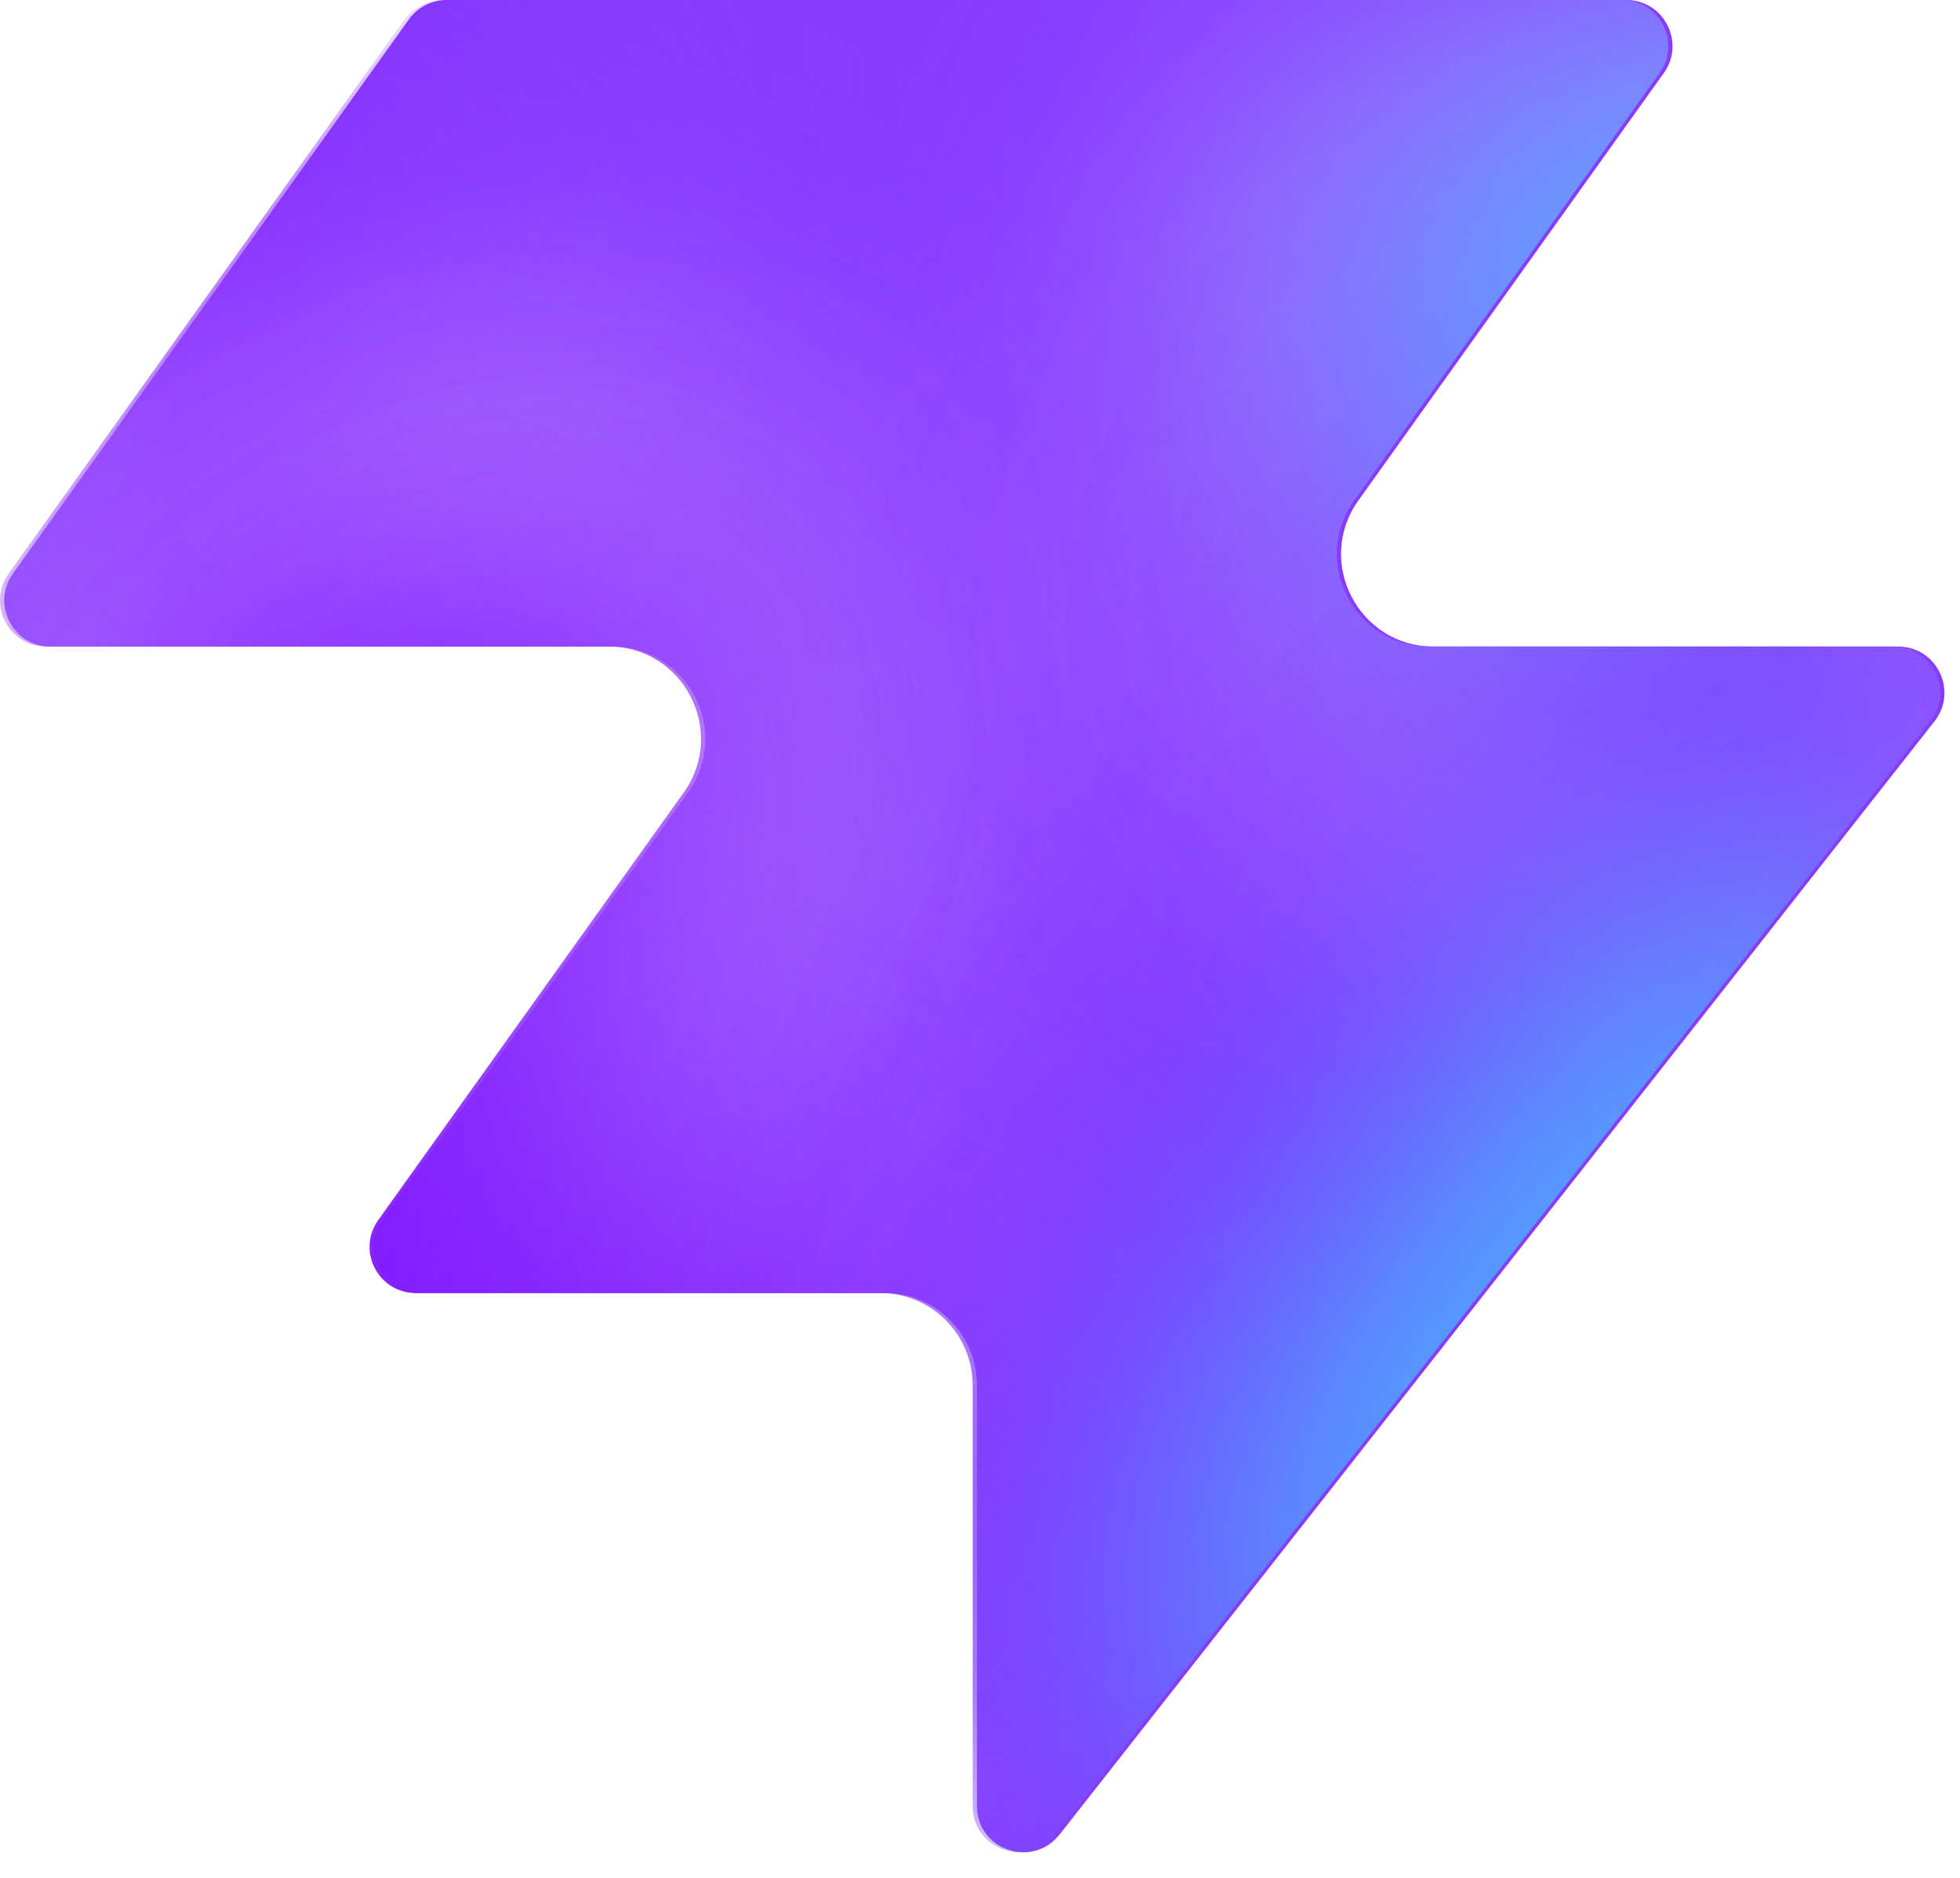
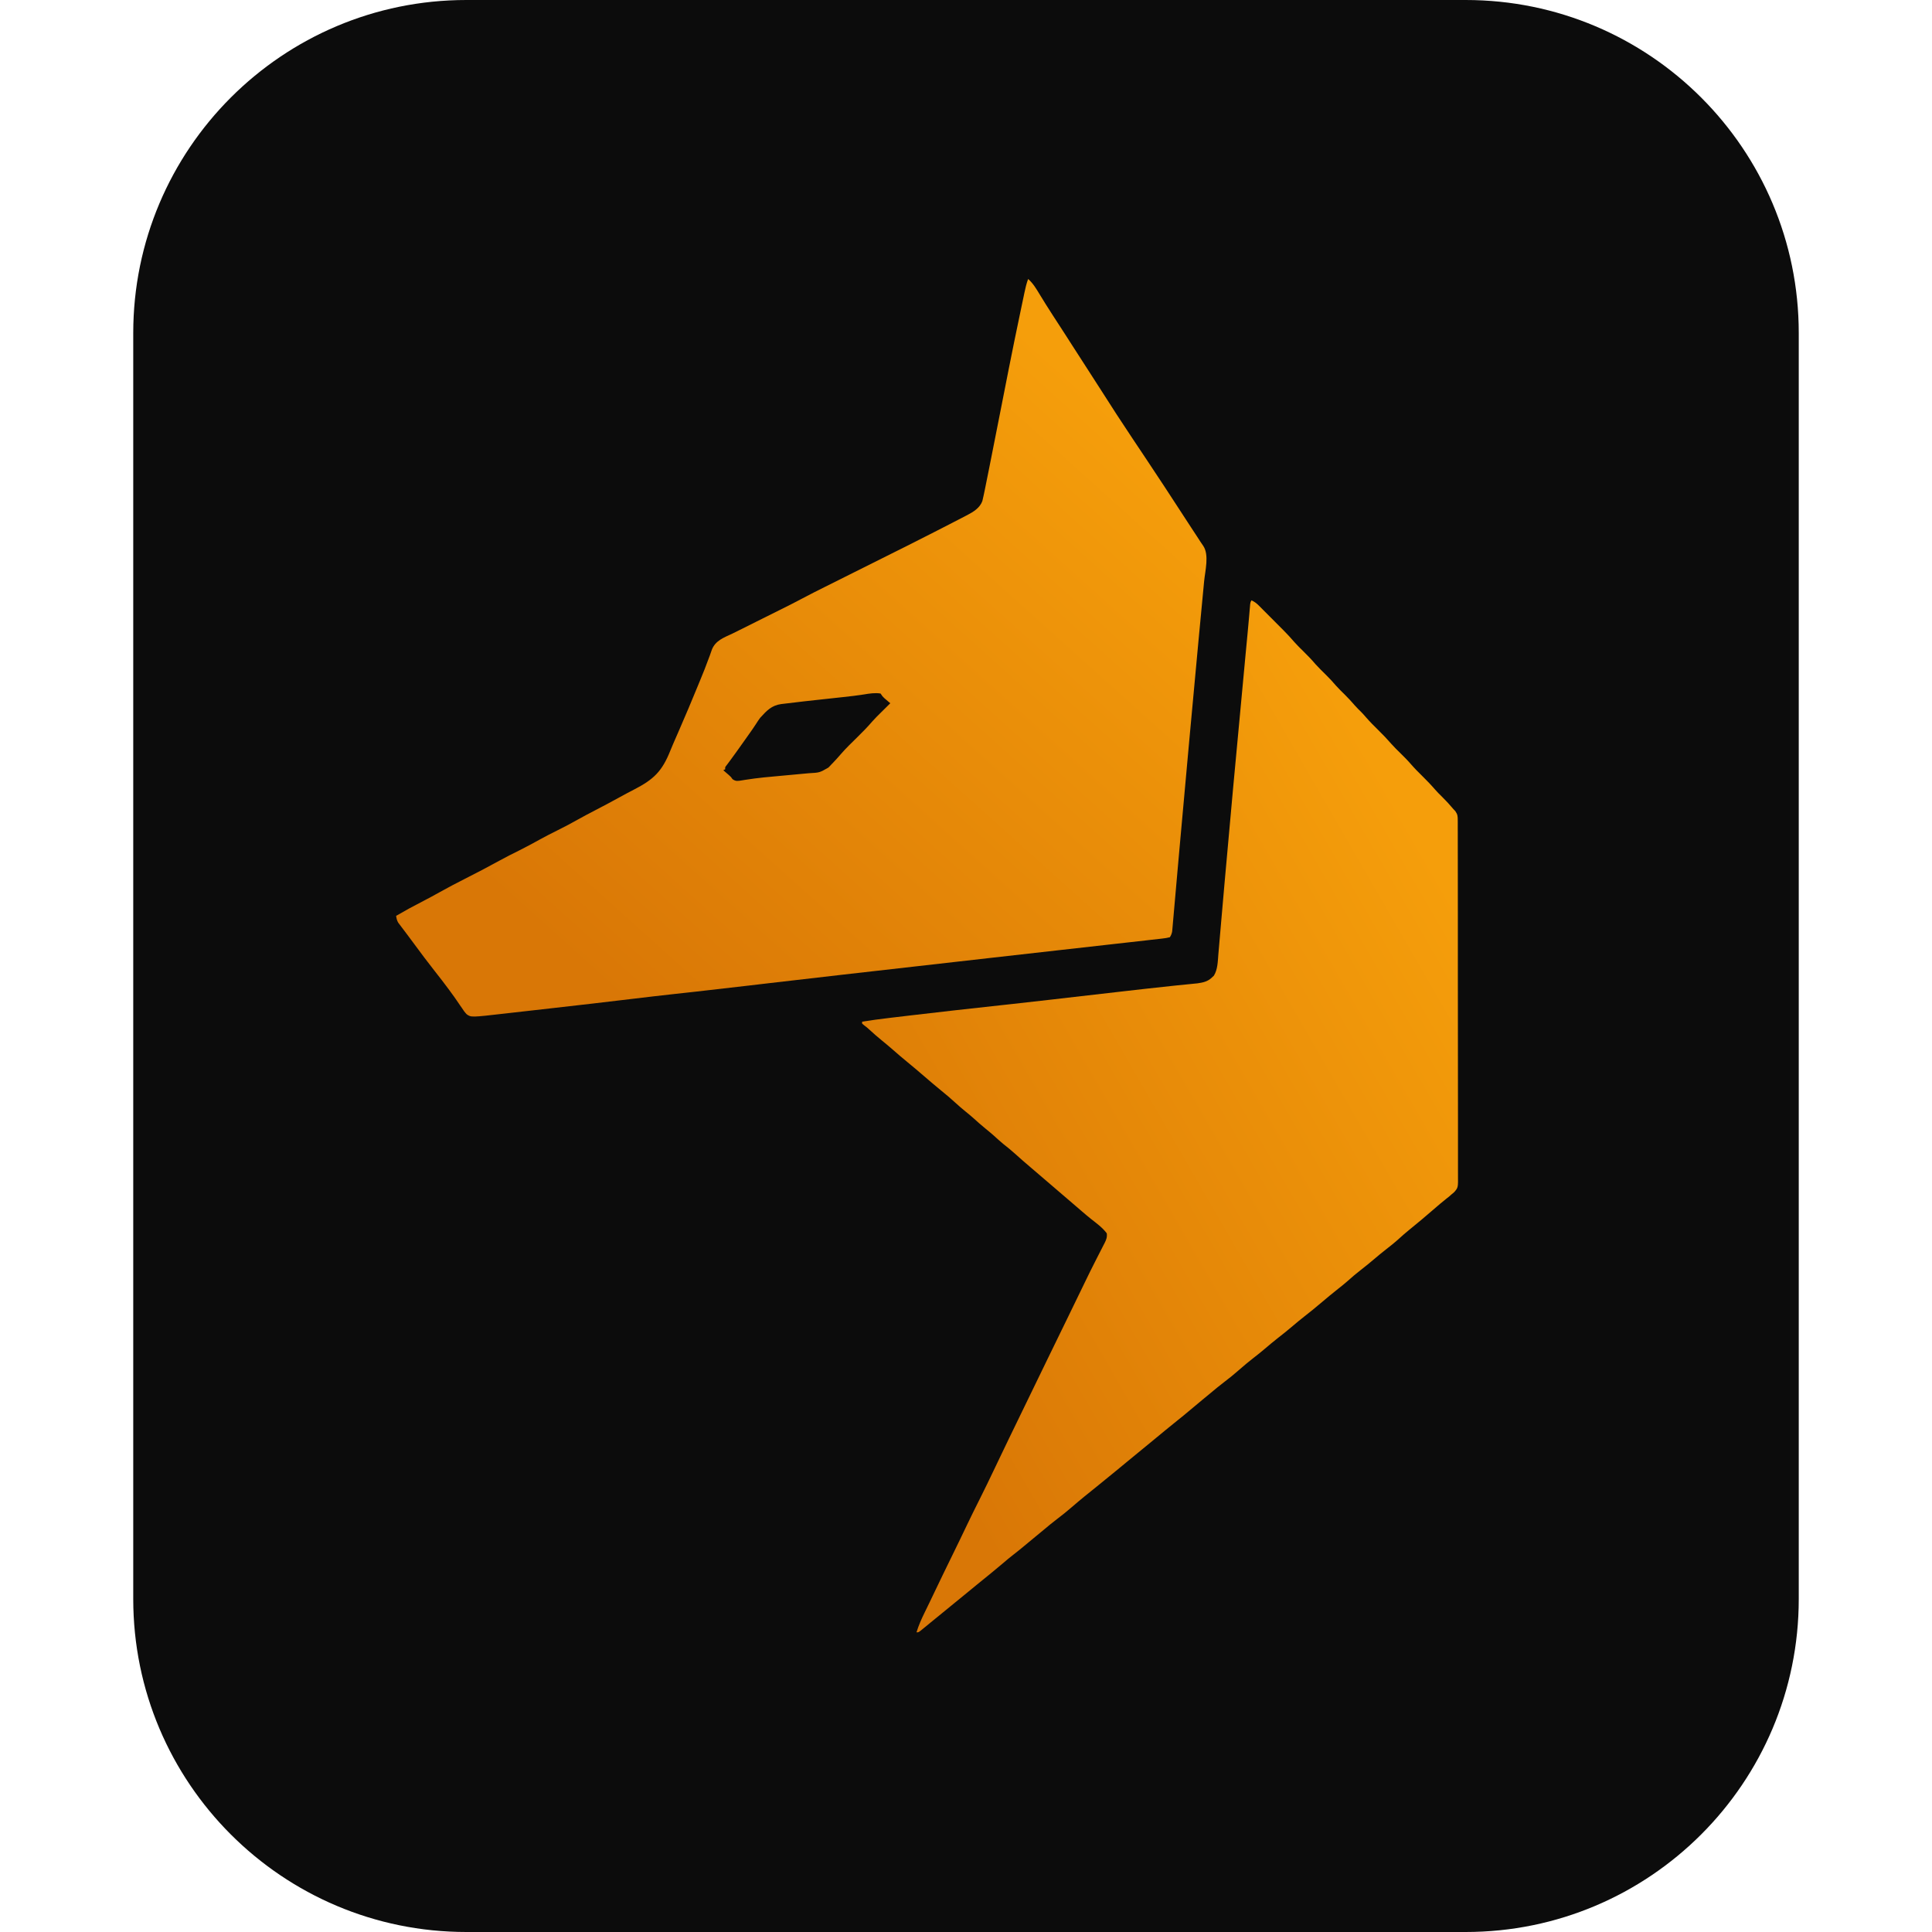
- <svg xmlns="http://www.w3.org/2000/svg" width="48" height="46" fill="none" viewBox="0 0 48 46">
-   <path fill="#863bff" d="M25.946 44.938c-.664.845-2.021.375-2.021-.698V33.937a2.26 2.26 0 0 0-2.262-2.262H10.287c-.92 0-1.456-1.04-.92-1.788l7.48-10.471c1.07-1.497 0-3.578-1.842-3.578H1.237c-.92 0-1.456-1.04-.92-1.788L10.013.474c.214-.297.556-.474.92-.474h28.894c.92 0 1.456 1.04.92 1.788l-7.48 10.471c-1.07 1.498 0 3.579 1.842 3.579h11.377c.943 0 1.473 1.088.89 1.83L25.947 44.94z" style="fill:#863bff;fill:color(display-p3 .525 .23 1);fill-opacity:1" />
-   <mask id="a" width="48" height="46" x="0" y="0" maskUnits="userSpaceOnUse" style="mask-type:alpha">
-     <path fill="#000" d="M25.842 44.938c-.664.844-2.021.375-2.021-.698V33.937a2.26 2.26 0 0 0-2.262-2.262H10.183c-.92 0-1.456-1.04-.92-1.788l7.48-10.471c1.07-1.498 0-3.579-1.842-3.579H1.133c-.92 0-1.456-1.04-.92-1.787L9.91.473c.214-.297.556-.474.92-.474h28.894c.92 0 1.456 1.04.92 1.788l-7.48 10.471c-1.07 1.498 0 3.578 1.842 3.578h11.377c.943 0 1.473 1.088.89 1.832L25.843 44.94z" style="fill:#000;fill-opacity:1" />
-   </mask>
-   <g mask="url(#a)">
-     <g filter="url(#b)">
-       <ellipse cx="5.508" cy="14.704" fill="#ede6ff" rx="5.508" ry="14.704" style="fill:#ede6ff;fill:color(display-p3 .927 .903 1);fill-opacity:1" transform="matrix(.00324 1 1 -.00324 -4.47 31.516)" />
-     </g>
-     <g filter="url(#c)">
-       <ellipse cx="10.399" cy="29.851" fill="#ede6ff" rx="10.399" ry="29.851" style="fill:#ede6ff;fill:color(display-p3 .927 .903 1);fill-opacity:1" transform="matrix(.00324 1 1 -.00324 -39.328 7.883)" />
-     </g>
-     <g filter="url(#d)">
-       <ellipse cx="5.508" cy="30.487" fill="#7e14ff" rx="5.508" ry="30.487" style="fill:#7e14ff;fill:color(display-p3 .492 .077 1);fill-opacity:1" transform="rotate(89.814 -25.913 -14.639)scale(1 -1)" />
-     </g>
-     <g filter="url(#e)">
-       <ellipse cx="5.508" cy="30.599" fill="#7e14ff" rx="5.508" ry="30.599" style="fill:#7e14ff;fill:color(display-p3 .492 .077 1);fill-opacity:1" transform="rotate(89.814 -32.644 -3.334)scale(1 -1)" />
-     </g>
-     <g filter="url(#f)">
-       <ellipse cx="5.508" cy="30.599" fill="#7e14ff" rx="5.508" ry="30.599" style="fill:#7e14ff;fill:color(display-p3 .492 .077 1);fill-opacity:1" transform="matrix(.00324 1 1 -.00324 -34.34 30.47)" />
-     </g>
-     <g filter="url(#g)">
-       <ellipse cx="14.072" cy="22.078" fill="#ede6ff" rx="14.072" ry="22.078" style="fill:#ede6ff;fill:color(display-p3 .927 .903 1);fill-opacity:1" transform="rotate(93.35 24.506 48.493)scale(-1 1)" />
-     </g>
-     <g filter="url(#h)">
-       <ellipse cx="3.47" cy="21.501" fill="#7e14ff" rx="3.47" ry="21.501" style="fill:#7e14ff;fill:color(display-p3 .492 .077 1);fill-opacity:1" transform="rotate(89.009 28.708 47.59)scale(-1 1)" />
-     </g>
-     <g filter="url(#i)">
-       <ellipse cx="3.47" cy="21.501" fill="#7e14ff" rx="3.47" ry="21.501" style="fill:#7e14ff;fill:color(display-p3 .492 .077 1);fill-opacity:1" transform="rotate(89.009 28.708 47.59)scale(-1 1)" />
-     </g>
-     <g filter="url(#j)">
-       <ellipse cx=".387" cy="8.972" fill="#7e14ff" rx="4.407" ry="29.108" style="fill:#7e14ff;fill:color(display-p3 .492 .077 1);fill-opacity:1" transform="rotate(39.51 .387 8.972)" />
-     </g>
-     <g filter="url(#k)">
-       <ellipse cx="47.523" cy="-6.092" fill="#7e14ff" rx="4.407" ry="29.108" style="fill:#7e14ff;fill:color(display-p3 .492 .077 1);fill-opacity:1" transform="rotate(37.892 47.523 -6.092)" />
-     </g>
-     <g filter="url(#l)">
-       <ellipse cx="41.412" cy="6.333" fill="#47bfff" rx="5.971" ry="9.665" style="fill:#47bfff;fill:color(display-p3 .28 .748 1);fill-opacity:1" transform="rotate(37.892 41.412 6.333)" />
-     </g>
-     <g filter="url(#m)">
-       <ellipse cx="-1.879" cy="38.332" fill="#7e14ff" rx="4.407" ry="29.108" style="fill:#7e14ff;fill:color(display-p3 .492 .077 1);fill-opacity:1" transform="rotate(37.892 -1.88 38.332)" />
-     </g>
-     <g filter="url(#n)">
-       <ellipse cx="-1.879" cy="38.332" fill="#7e14ff" rx="4.407" ry="29.108" style="fill:#7e14ff;fill:color(display-p3 .492 .077 1);fill-opacity:1" transform="rotate(37.892 -1.88 38.332)" />
-     </g>
-     <g filter="url(#o)">
-       <ellipse cx="35.651" cy="29.907" fill="#7e14ff" rx="4.407" ry="29.108" style="fill:#7e14ff;fill:color(display-p3 .492 .077 1);fill-opacity:1" transform="rotate(37.892 35.651 29.907)" />
-     </g>
-     <g filter="url(#p)">
-       <ellipse cx="38.418" cy="32.4" fill="#47bfff" rx="5.971" ry="15.297" style="fill:#47bfff;fill:color(display-p3 .28 .748 1);fill-opacity:1" transform="rotate(37.892 38.418 32.4)" />
-     </g>
+ <svg xmlns="http://www.w3.org/2000/svg" viewBox="0 0 300 348" width="32" height="32">
+   <rect width="100%" height="100%" rx="60" fill="#0c0c0c" />
+   <g transform="translate(15, 20) scale(0.9)">
+     <path fill="url(#fortressFaviconGrad)" d="M162.435 33.614c1.023.895 1.654 2.005 2.356 3.157l.782 1.267.386.627a126 126 0 0 0 1.479 2.32l.256.394.506.777q.689 1.059 1.375 2.121l.274.424a270 270 0 0 1 1.401 2.187c.64 1.009 1.291 2.01 1.943 3.012a668 668 0 0 1 3.998 6.214 450 450 0 0 0 5.997 9.217l1.153 1.728q.807 1.212 1.617 2.423a963 963 0 0 1 7.422 11.294 658 658 0 0 0 1.694 2.598l.399.61.765 1.166q.343.523.679 1.051a16 16 0 0 0 .553.809c1.241 1.804.393 4.998.191 7.073l-.108 1.142-.237 2.487q-.299 3.126-.593 6.252l-.179 1.899c-.584 6.178-1.149 12.358-1.714 18.537l-.304 3.323c-.593 6.475-1.183 12.95-1.757 19.427l-.41 4.611q-.226 2.542-.448 5.085l-.252 2.85-.115 1.312-.157 1.775-.044.522-.044.477-.036.411a3 3 0 0 1-.462 1.16 10 10 0 0 1-1.513.263l-.494.059q-.848.097-1.697.189l-1.256.145q-1.448.166-2.896.326a1312 1312 0 0 0-3.507.392l-.483.055-.988.112a5548 5548 0 0 1-8.707.978q-7.006.783-14.011 1.58l-2.354.267-4.149.471-8.569.972c-14.677 1.66-14.677 1.66-29.35 3.359l-.95.111-.478.056-2.895.34c-3.451.405-6.902.808-10.355 1.19l-.404.045q-2.03.225-4.06.446c-2.759.301-5.515.624-8.27.957-5.346.646-10.695 1.263-16.046 1.865q-2.249.253-4.498.51-1.619.185-3.239.366l-1.906.216c-6.777.777-6.777.777-7.659.146-.391-.404-.681-.819-.982-1.293l-.342-.487a49 49 0 0 1-.657-.962 39 39 0 0 0-1.114-1.563l-.36-.501c-.949-1.304-1.95-2.572-2.945-3.841a203 203 0 0 1-4.117-5.44 146 146 0 0 0-1.459-1.96l-.38-.506a142 142 0 0 0-.726-.957l-.328-.438-.29-.382c-.264-.451-.347-.848-.423-1.362a106 106 0 0 1 5.43-2.965 112 112 0 0 0 3.429-1.853c1.62-.907 3.264-1.762 4.92-2.602a221 221 0 0 0 6.944-3.654 93 93 0 0 1 3.85-1.985c1.402-.694 2.772-1.444 4.142-2.2a90 90 0 0 1 3.589-1.863 82 82 0 0 0 4.034-2.135 116 116 0 0 1 3.544-1.896 214 214 0 0 0 4.932-2.633 105 105 0 0 1 2.855-1.521c3.915-2.019 5.566-3.649 7.197-7.723.368-.907.759-1.804 1.151-2.701l.228-.523.471-1.08a390 390 0 0 0 3.615-8.562q.291-.712.586-1.423a93 93 0 0 0 1.605-4.097l.256-.673a22 22 0 0 0 .417-1.189c.722-1.832 2.409-2.419 4.088-3.205.712-.336 1.412-.692 2.114-1.048.907-.459 1.817-.911 2.727-1.364l1.106-.552 3.589-1.789c1.508-.75 3.012-1.505 4.497-2.298 1.46-.78 2.939-1.522 4.42-2.26q1.49-.743 2.978-1.488l1.96-.98.807-.404 8.2-4.1.729-.365q.878-.44 1.758-.877a534 534 0 0 0 5.657-2.866l1.455-.745a695 695 0 0 0 2.368-1.219q.467-.242.935-.482.678-.349 1.353-.702l.406-.209c1.239-.65 2.471-1.411 2.984-2.779l.113-.495.143-.627.163-.775.098-.47c.291-1.404.57-2.811.849-4.218l.279-1.404a5322 5322 0 0 0 2.222-11.25l.799-4.061.621-3.157c.739-3.759 1.515-7.51 2.301-11.259l.237-1.136q.223-1.067.448-2.133l.135-.65c.203-.959.412-1.891.753-2.813m-32.831 83.14a82 82 0 0 1-4.135.525l-.782.085-2.864.312c-4.146.448-4.146.448-8.287.946l-.521.061c-1.915.254-2.935 1.35-4.203 2.749-.299.395-.564.799-.827 1.219-.462.724-.959 1.421-1.456 2.121l-.306.433-.908 1.28-.271.381-.749 1.052-.237.332a108 108 0 0 1-1.152 1.585l-.433.584-.384.513c-.307.382-.307.382-.272.799l-.389.194.313.27.416.361.41.355c.416.374.416.374.706.799.677.49 1.093.361 1.896.244l.582-.097q.635-.093 1.271-.183l.687-.099c1.249-.167 2.503-.279 3.757-.394l.788-.074q1.611-.151 3.222-.298l1.618-.15q.752-.071 1.504-.138c2.107-.115 2.107-.115 3.869-1.131l.314-.32.312-.334.312-.32a39 39 0 0 0 1.57-1.737c1.026-1.182 2.159-2.263 3.273-3.361 1.028-1.015 2.038-2.032 2.978-3.132.581-.662 1.211-1.275 1.838-1.894l.393-.39q.356-.354.714-.707l.678-.677-.326-.277-.426-.366-.424-.362c-.379-.355-.379-.355-.767-.938-1.084-.184-2.227-.001-3.302.178" />
+     <path fill="url(#fortressFaviconGrad)" d="M207.124 97.927c.597.266 1.007.57 1.468 1.032l.399.397.426.43.444.445q.466.466.93.934.705.709 1.412 1.416l.906.909.422.423c.77.777 1.508 1.571 2.219 2.403.559.635 1.166 1.22 1.769 1.812.849.839 1.672 1.68 2.442 2.594.669.744 1.391 1.437 2.102 2.14a34 34 0 0 1 1.998 2.153c.582.651 1.21 1.256 1.831 1.87a33 33 0 0 1 1.912 2.067c.414.472.861.906 1.309 1.345.343.349.66.708.977 1.08.758.871 1.569 1.681 2.392 2.489a46 46 0 0 1 2.676 2.827c.568.641 1.181 1.237 1.793 1.836.737.722 1.457 1.446 2.131 2.228.708.821 1.467 1.579 2.24 2.338.907.89 1.776 1.794 2.606 2.757.406.463.839.894 1.28 1.324.818.81 1.595 1.641 2.332 2.526l.401.428c.46.665.474 1.025.475 1.827l.004.385q.003.639-.002 1.279l.005.925q.005 1.272.001 2.544 0 1.371.005 2.743.007 2.688.005 5.375-.001 2.184.002 4.368l.001.628.001 1.262q.005 5.92.001 11.841-.002 5.418.01 10.836.012 5.561.009 11.122-.002 3.123.006 6.246.007 2.659 0 5.317-.004 1.357.002 2.713.006 1.242-.002 2.484-.002.449.003.899c.024 2.517.024 2.517-.712 3.395-.307.286-.307.286-.604.519l-.479.426-.481.375a76 76 0 0 0-2.623 2.198 179 179 0 0 1-4.894 4.104 44 44 0 0 0-1.979 1.712c-.861.785-1.762 1.502-2.682 2.215a62 62 0 0 0-2.309 1.89 71 71 0 0 1-2.672 2.174 45 45 0 0 0-2.646 2.219c-.599.531-1.226 1.025-1.854 1.523a129 129 0 0 0-3.552 2.923 94 94 0 0 1-3.318 2.698 65 65 0 0 0-2.279 1.87 80 80 0 0 1-2.967 2.404c-.884.69-1.74 1.408-2.592 2.138a61 61 0 0 1-2.286 1.845c-.98.759-1.923 1.55-2.854 2.368a53 53 0 0 1-3.056 2.494 67 67 0 0 0-2.684 2.17 135 135 0 0 1-1.619 1.334 149 149 0 0 0-2.356 1.967 104 104 0 0 1-2.721 2.234c-1.583 1.26-3.136 2.558-4.697 3.844a728 728 0 0 1-2.285 1.876 883 883 0 0 0-3.071 2.523l-2.179 1.797a284 284 0 0 1-3.856 3.141c-1.695 1.353-3.379 2.716-5.018 4.137a57 57 0 0 1-2.925 2.363 69 69 0 0 0-2.693 2.179 146 146 0 0 1-1.632 1.347q-1.136.928-2.259 1.87a60 60 0 0 1-2.004 1.615 63 63 0 0 0-2.454 2.017 212 212 0 0 1-3.804 3.136l-.773.628-.398.323q-1.445 1.175-2.881 2.361a621 621 0 0 1-4.05 3.309 441 441 0 0 0-1.852 1.512l-.502.41-1.043.856-.532.434-.474.389c-.387.283-.387.283-.775.283.431-1.405 1.005-2.69 1.652-4.007l.638-1.313.322-.661q.521-1.075 1.033-2.157c1.185-2.492 2.398-4.971 3.61-7.451.95-1.944 1.898-3.89 2.825-5.845.82-1.728 1.673-3.438 2.532-5.147a311 311 0 0 0 3.057-6.283q.694-1.458 1.394-2.912l.294-.613.907-1.888.305-.635a1810 1810 0 0 1 4.613-9.505 1188 1188 0 0 0 3.012-6.206c1.296-2.693 2.612-5.376 3.927-8.06a897 897 0 0 0 3.681-7.583 191 191 0 0 1 1.877-3.789l.464-.916q.449-.885.904-1.768l.409-.805.193-.368c.339-.673.538-1.189.434-1.945-.842-1.133-2.045-2.009-3.151-2.873a61 61 0 0 1-1.853-1.548l-.349-.3-.707-.61q-.855-.736-1.713-1.47l-.68-.583-.34-.291-3.74-3.206-.34-.291-.678-.582q-.864-.741-1.729-1.479a125 125 0 0 1-3.033-2.651 44 44 0 0 0-2.381-1.986c-.666-.541-1.295-1.12-1.929-1.699a43 43 0 0 0-1.567-1.318 57 57 0 0 1-2.521-2.187 43 43 0 0 0-1.548-1.299 44 44 0 0 1-2.149-1.858 54 54 0 0 0-2.648-2.266 116 116 0 0 1-1.784-1.486l-.318-.269q-1.012-.86-2.019-1.727l-.347-.299-.347-.299a95 95 0 0 0-2.045-1.705 106 106 0 0 1-2.915-2.479 80 80 0 0 0-2.209-1.857 52 52 0 0 1-2.506-2.178c-.451-.412-.451-.412-.987-.812l-.431-.362v-.389c1.81-.291 3.623-.532 5.443-.748l.851-.101q1.148-.137 2.297-.272l1.453-.172c5.848-.692 11.702-1.341 17.556-1.978l1.992-.217.487-.053a1103 1103 0 0 0 8.124-.916l2.951-.343q4.877-.565 9.756-1.118l2.231-.255 3.179-.362.519-.059a474 474 0 0 1 5.706-.619l.517-.053q1.214-.124 2.429-.243l.865-.088.754-.074c1.133-.163 2.065-.355 2.897-1.169l.386-.358c.776-1.213.787-2.882.904-4.291l.046-.528q.076-.869.149-1.738l.11-1.258q.119-1.359.235-2.718.306-3.531.616-7.061l.104-1.18c.527-6.018 1.074-12.035 1.626-18.051l.11-1.204q1.194-13.017 2.429-26.03l.058-.617.267-2.813.048-.507.093-.979q.127-1.337.242-2.675l.052-.596.098-1.143.045-.518.039-.459c.056-.373.056-.373.25-.762" />
  </g>
  <defs>
-     <filter id="b" width="60.045" height="41.654" x="-19.77" y="16.149" color-interpolation-filters="sRGB" filterUnits="userSpaceOnUse">
-       <feFlood flood-opacity="0" result="BackgroundImageFix" />
-       <feBlend in="SourceGraphic" in2="BackgroundImageFix" result="shape" />
-       <feGaussianBlur result="effect1_foregroundBlur_2002_17158" stdDeviation="7.659" />
-     </filter>
-     <filter id="c" width="90.34" height="51.437" x="-54.613" y="-7.533" color-interpolation-filters="sRGB" filterUnits="userSpaceOnUse">
-       <feFlood flood-opacity="0" result="BackgroundImageFix" />
-       <feBlend in="SourceGraphic" in2="BackgroundImageFix" result="shape" />
-       <feGaussianBlur result="effect1_foregroundBlur_2002_17158" stdDeviation="7.659" />
-     </filter>
-     <filter id="d" width="79.355" height="29.4" x="-49.64" y="2.03" color-interpolation-filters="sRGB" filterUnits="userSpaceOnUse">
-       <feFlood flood-opacity="0" result="BackgroundImageFix" />
-       <feBlend in="SourceGraphic" in2="BackgroundImageFix" result="shape" />
-       <feGaussianBlur result="effect1_foregroundBlur_2002_17158" stdDeviation="4.596" />
-     </filter>
-     <filter id="e" width="79.579" height="29.4" x="-45.045" y="20.029" color-interpolation-filters="sRGB" filterUnits="userSpaceOnUse">
-       <feFlood flood-opacity="0" result="BackgroundImageFix" />
-       <feBlend in="SourceGraphic" in2="BackgroundImageFix" result="shape" />
-       <feGaussianBlur result="effect1_foregroundBlur_2002_17158" stdDeviation="4.596" />
-     </filter>
-     <filter id="f" width="79.579" height="29.4" x="-43.513" y="21.178" color-interpolation-filters="sRGB" filterUnits="userSpaceOnUse">
-       <feFlood flood-opacity="0" result="BackgroundImageFix" />
-       <feBlend in="SourceGraphic" in2="BackgroundImageFix" result="shape" />
-       <feGaussianBlur result="effect1_foregroundBlur_2002_17158" stdDeviation="4.596" />
-     </filter>
-     <filter id="g" width="74.749" height="58.852" x="15.756" y="-17.901" color-interpolation-filters="sRGB" filterUnits="userSpaceOnUse">
-       <feFlood flood-opacity="0" result="BackgroundImageFix" />
-       <feBlend in="SourceGraphic" in2="BackgroundImageFix" result="shape" />
-       <feGaussianBlur result="effect1_foregroundBlur_2002_17158" stdDeviation="7.659" />
-     </filter>
-     <filter id="h" width="61.377" height="25.362" x="23.548" y="2.284" color-interpolation-filters="sRGB" filterUnits="userSpaceOnUse">
-       <feFlood flood-opacity="0" result="BackgroundImageFix" />
-       <feBlend in="SourceGraphic" in2="BackgroundImageFix" result="shape" />
-       <feGaussianBlur result="effect1_foregroundBlur_2002_17158" stdDeviation="4.596" />
-     </filter>
-     <filter id="i" width="61.377" height="25.362" x="23.548" y="2.284" color-interpolation-filters="sRGB" filterUnits="userSpaceOnUse">
-       <feFlood flood-opacity="0" result="BackgroundImageFix" />
-       <feBlend in="SourceGraphic" in2="BackgroundImageFix" result="shape" />
-       <feGaussianBlur result="effect1_foregroundBlur_2002_17158" stdDeviation="4.596" />
-     </filter>
-     <filter id="j" width="56.045" height="63.649" x="-27.636" y="-22.853" color-interpolation-filters="sRGB" filterUnits="userSpaceOnUse">
-       <feFlood flood-opacity="0" result="BackgroundImageFix" />
-       <feBlend in="SourceGraphic" in2="BackgroundImageFix" result="shape" />
-       <feGaussianBlur result="effect1_foregroundBlur_2002_17158" stdDeviation="4.596" />
-     </filter>
-     <filter id="k" width="54.814" height="64.646" x="20.116" y="-38.415" color-interpolation-filters="sRGB" filterUnits="userSpaceOnUse">
-       <feFlood flood-opacity="0" result="BackgroundImageFix" />
-       <feBlend in="SourceGraphic" in2="BackgroundImageFix" result="shape" />
-       <feGaussianBlur result="effect1_foregroundBlur_2002_17158" stdDeviation="4.596" />
-     </filter>
-     <filter id="l" width="33.541" height="35.313" x="24.641" y="-11.323" color-interpolation-filters="sRGB" filterUnits="userSpaceOnUse">
-       <feFlood flood-opacity="0" result="BackgroundImageFix" />
-       <feBlend in="SourceGraphic" in2="BackgroundImageFix" result="shape" />
-       <feGaussianBlur result="effect1_foregroundBlur_2002_17158" stdDeviation="4.596" />
-     </filter>
-     <filter id="m" width="54.814" height="64.646" x="-29.286" y="6.009" color-interpolation-filters="sRGB" filterUnits="userSpaceOnUse">
-       <feFlood flood-opacity="0" result="BackgroundImageFix" />
-       <feBlend in="SourceGraphic" in2="BackgroundImageFix" result="shape" />
-       <feGaussianBlur result="effect1_foregroundBlur_2002_17158" stdDeviation="4.596" />
-     </filter>
-     <filter id="n" width="54.814" height="64.646" x="-29.286" y="6.009" color-interpolation-filters="sRGB" filterUnits="userSpaceOnUse">
-       <feFlood flood-opacity="0" result="BackgroundImageFix" />
-       <feBlend in="SourceGraphic" in2="BackgroundImageFix" result="shape" />
-       <feGaussianBlur result="effect1_foregroundBlur_2002_17158" stdDeviation="4.596" />
-     </filter>
-     <filter id="o" width="54.814" height="64.646" x="8.244" y="-2.416" color-interpolation-filters="sRGB" filterUnits="userSpaceOnUse">
-       <feFlood flood-opacity="0" result="BackgroundImageFix" />
-       <feBlend in="SourceGraphic" in2="BackgroundImageFix" result="shape" />
-       <feGaussianBlur result="effect1_foregroundBlur_2002_17158" stdDeviation="4.596" />
-     </filter>
-     <filter id="p" width="39.409" height="43.623" x="18.713" y="10.588" color-interpolation-filters="sRGB" filterUnits="userSpaceOnUse">
-       <feFlood flood-opacity="0" result="BackgroundImageFix" />
-       <feBlend in="SourceGraphic" in2="BackgroundImageFix" result="shape" />
-       <feGaussianBlur result="effect1_foregroundBlur_2002_17158" stdDeviation="4.596" />
-     </filter>
+     <linearGradient id="fortressFaviconGrad" x1="0.854" y1="0.146" x2="0.146" y2="0.854">
+       <stop offset="0" stop-color="#f59e0b" />
+       <stop offset="1" stop-color="#d97706" />
+     </linearGradient>
  </defs>
</svg>
